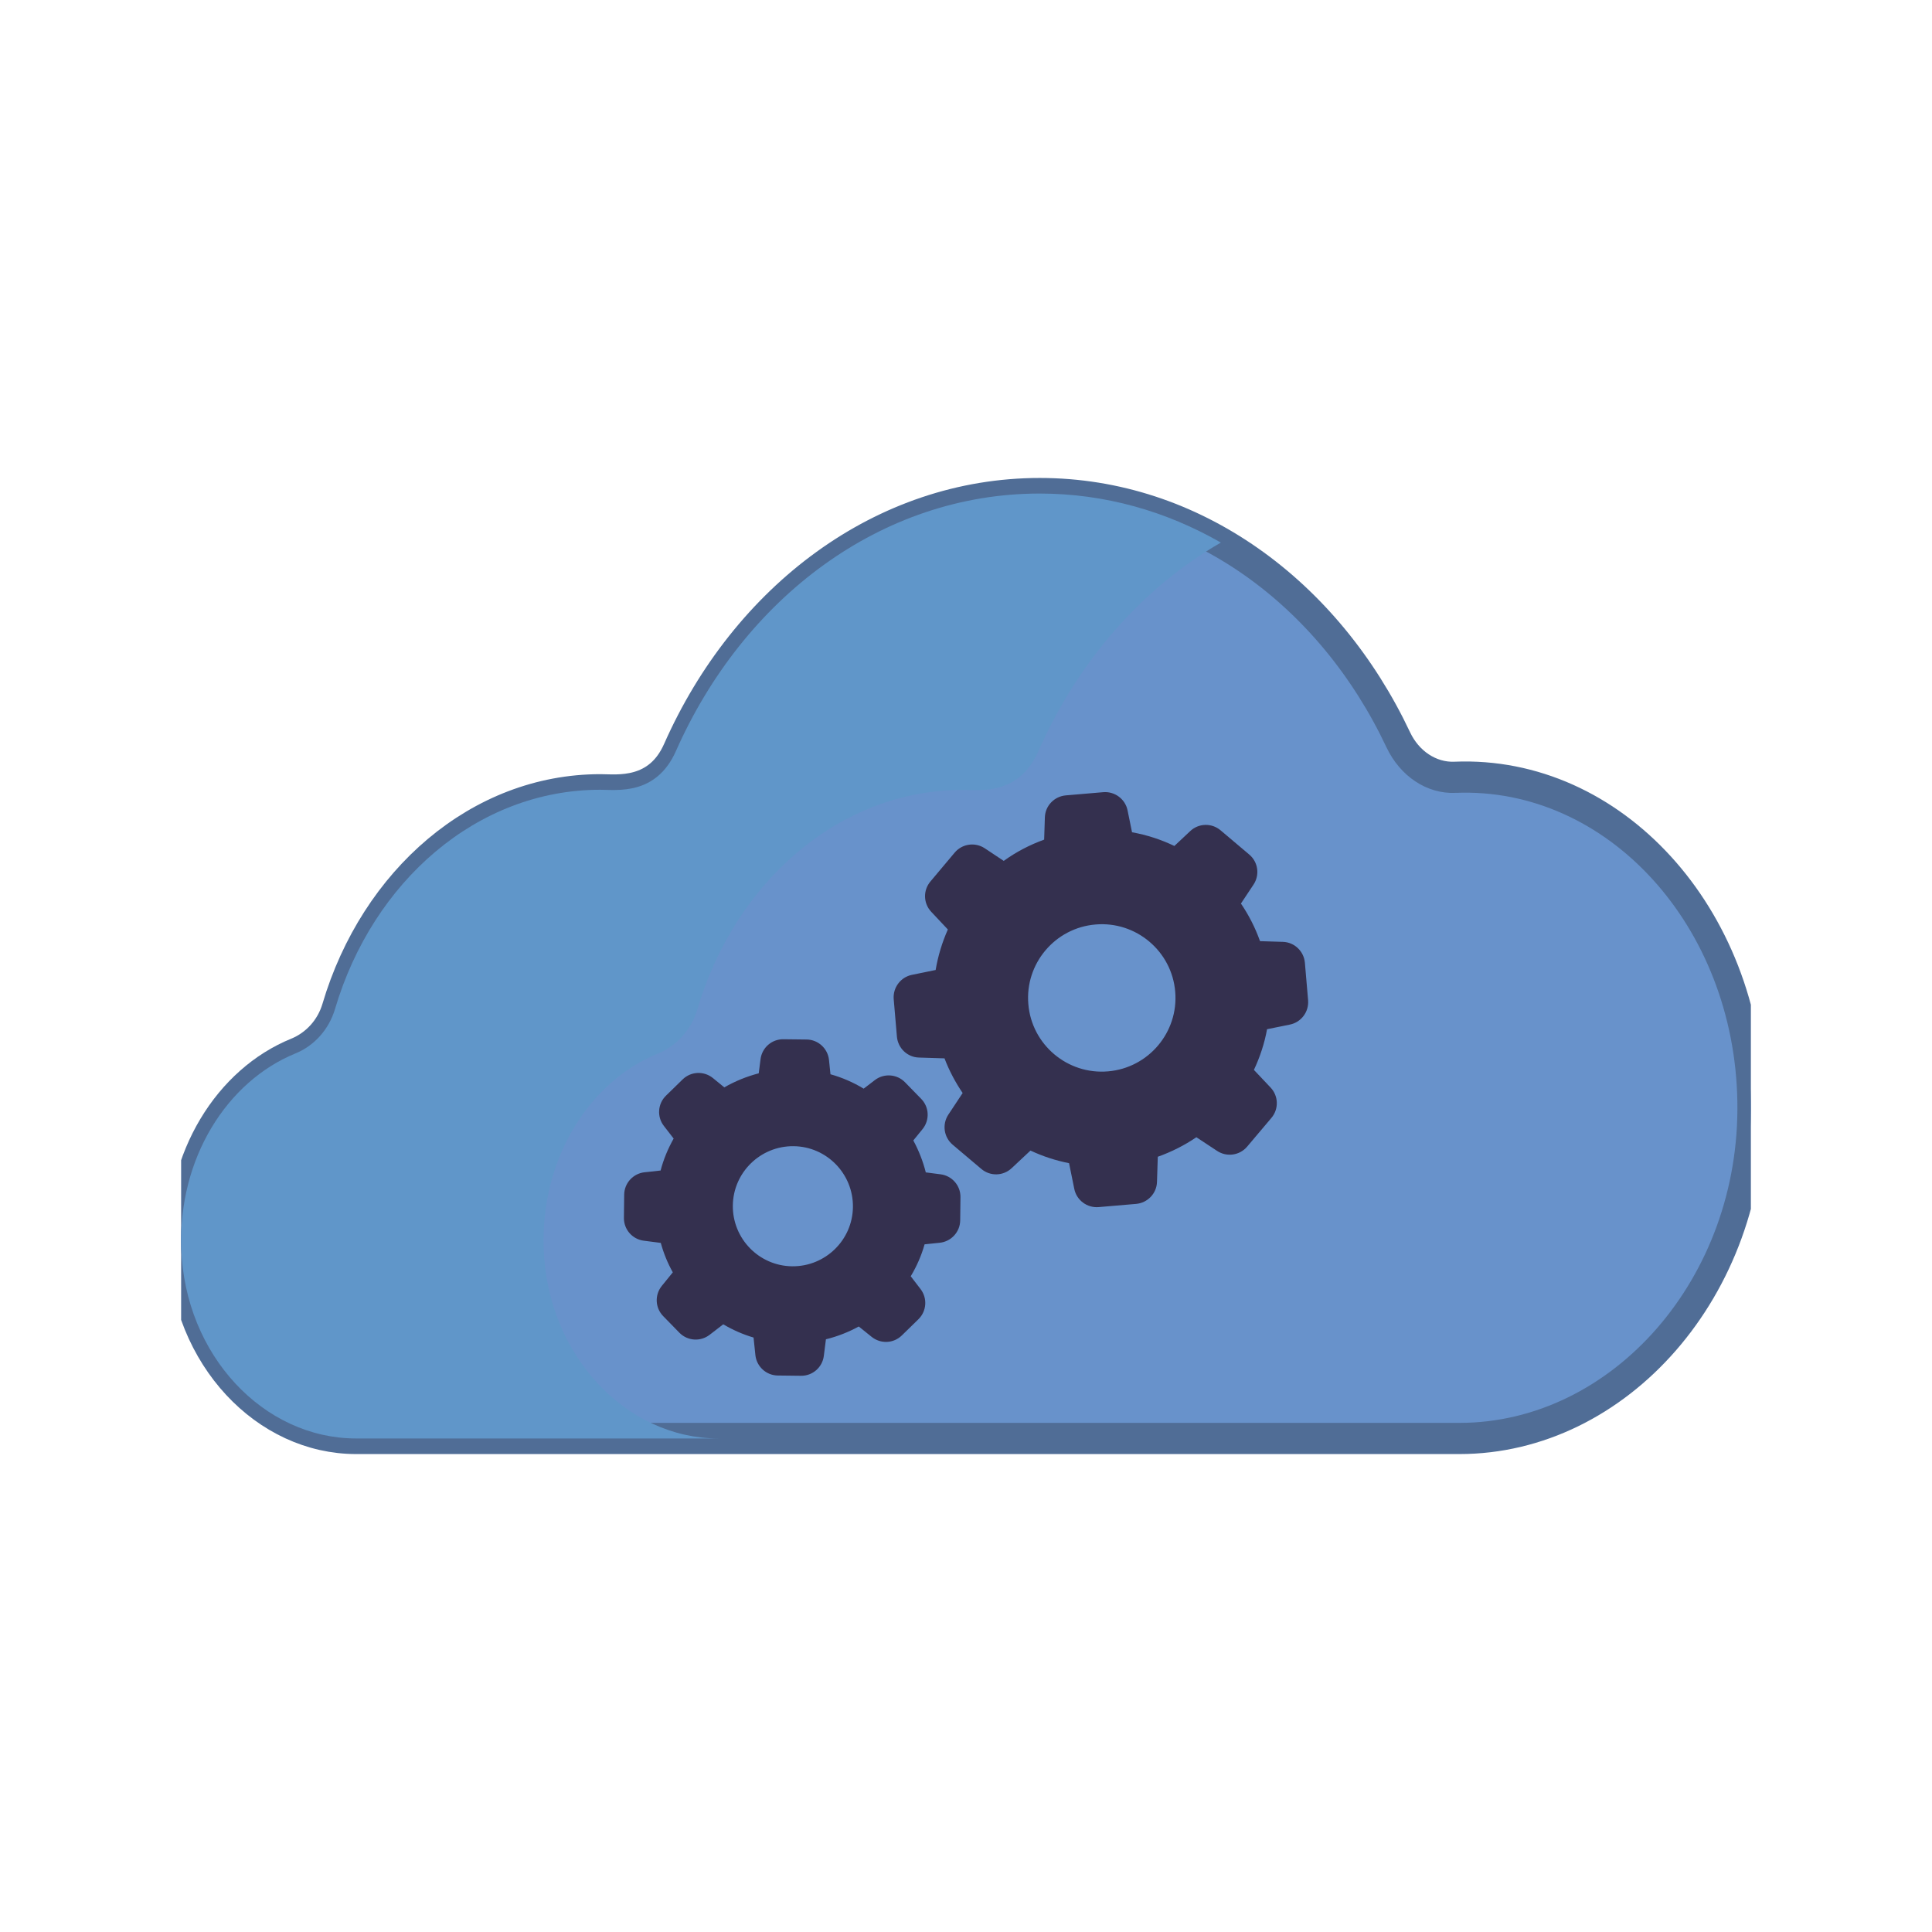
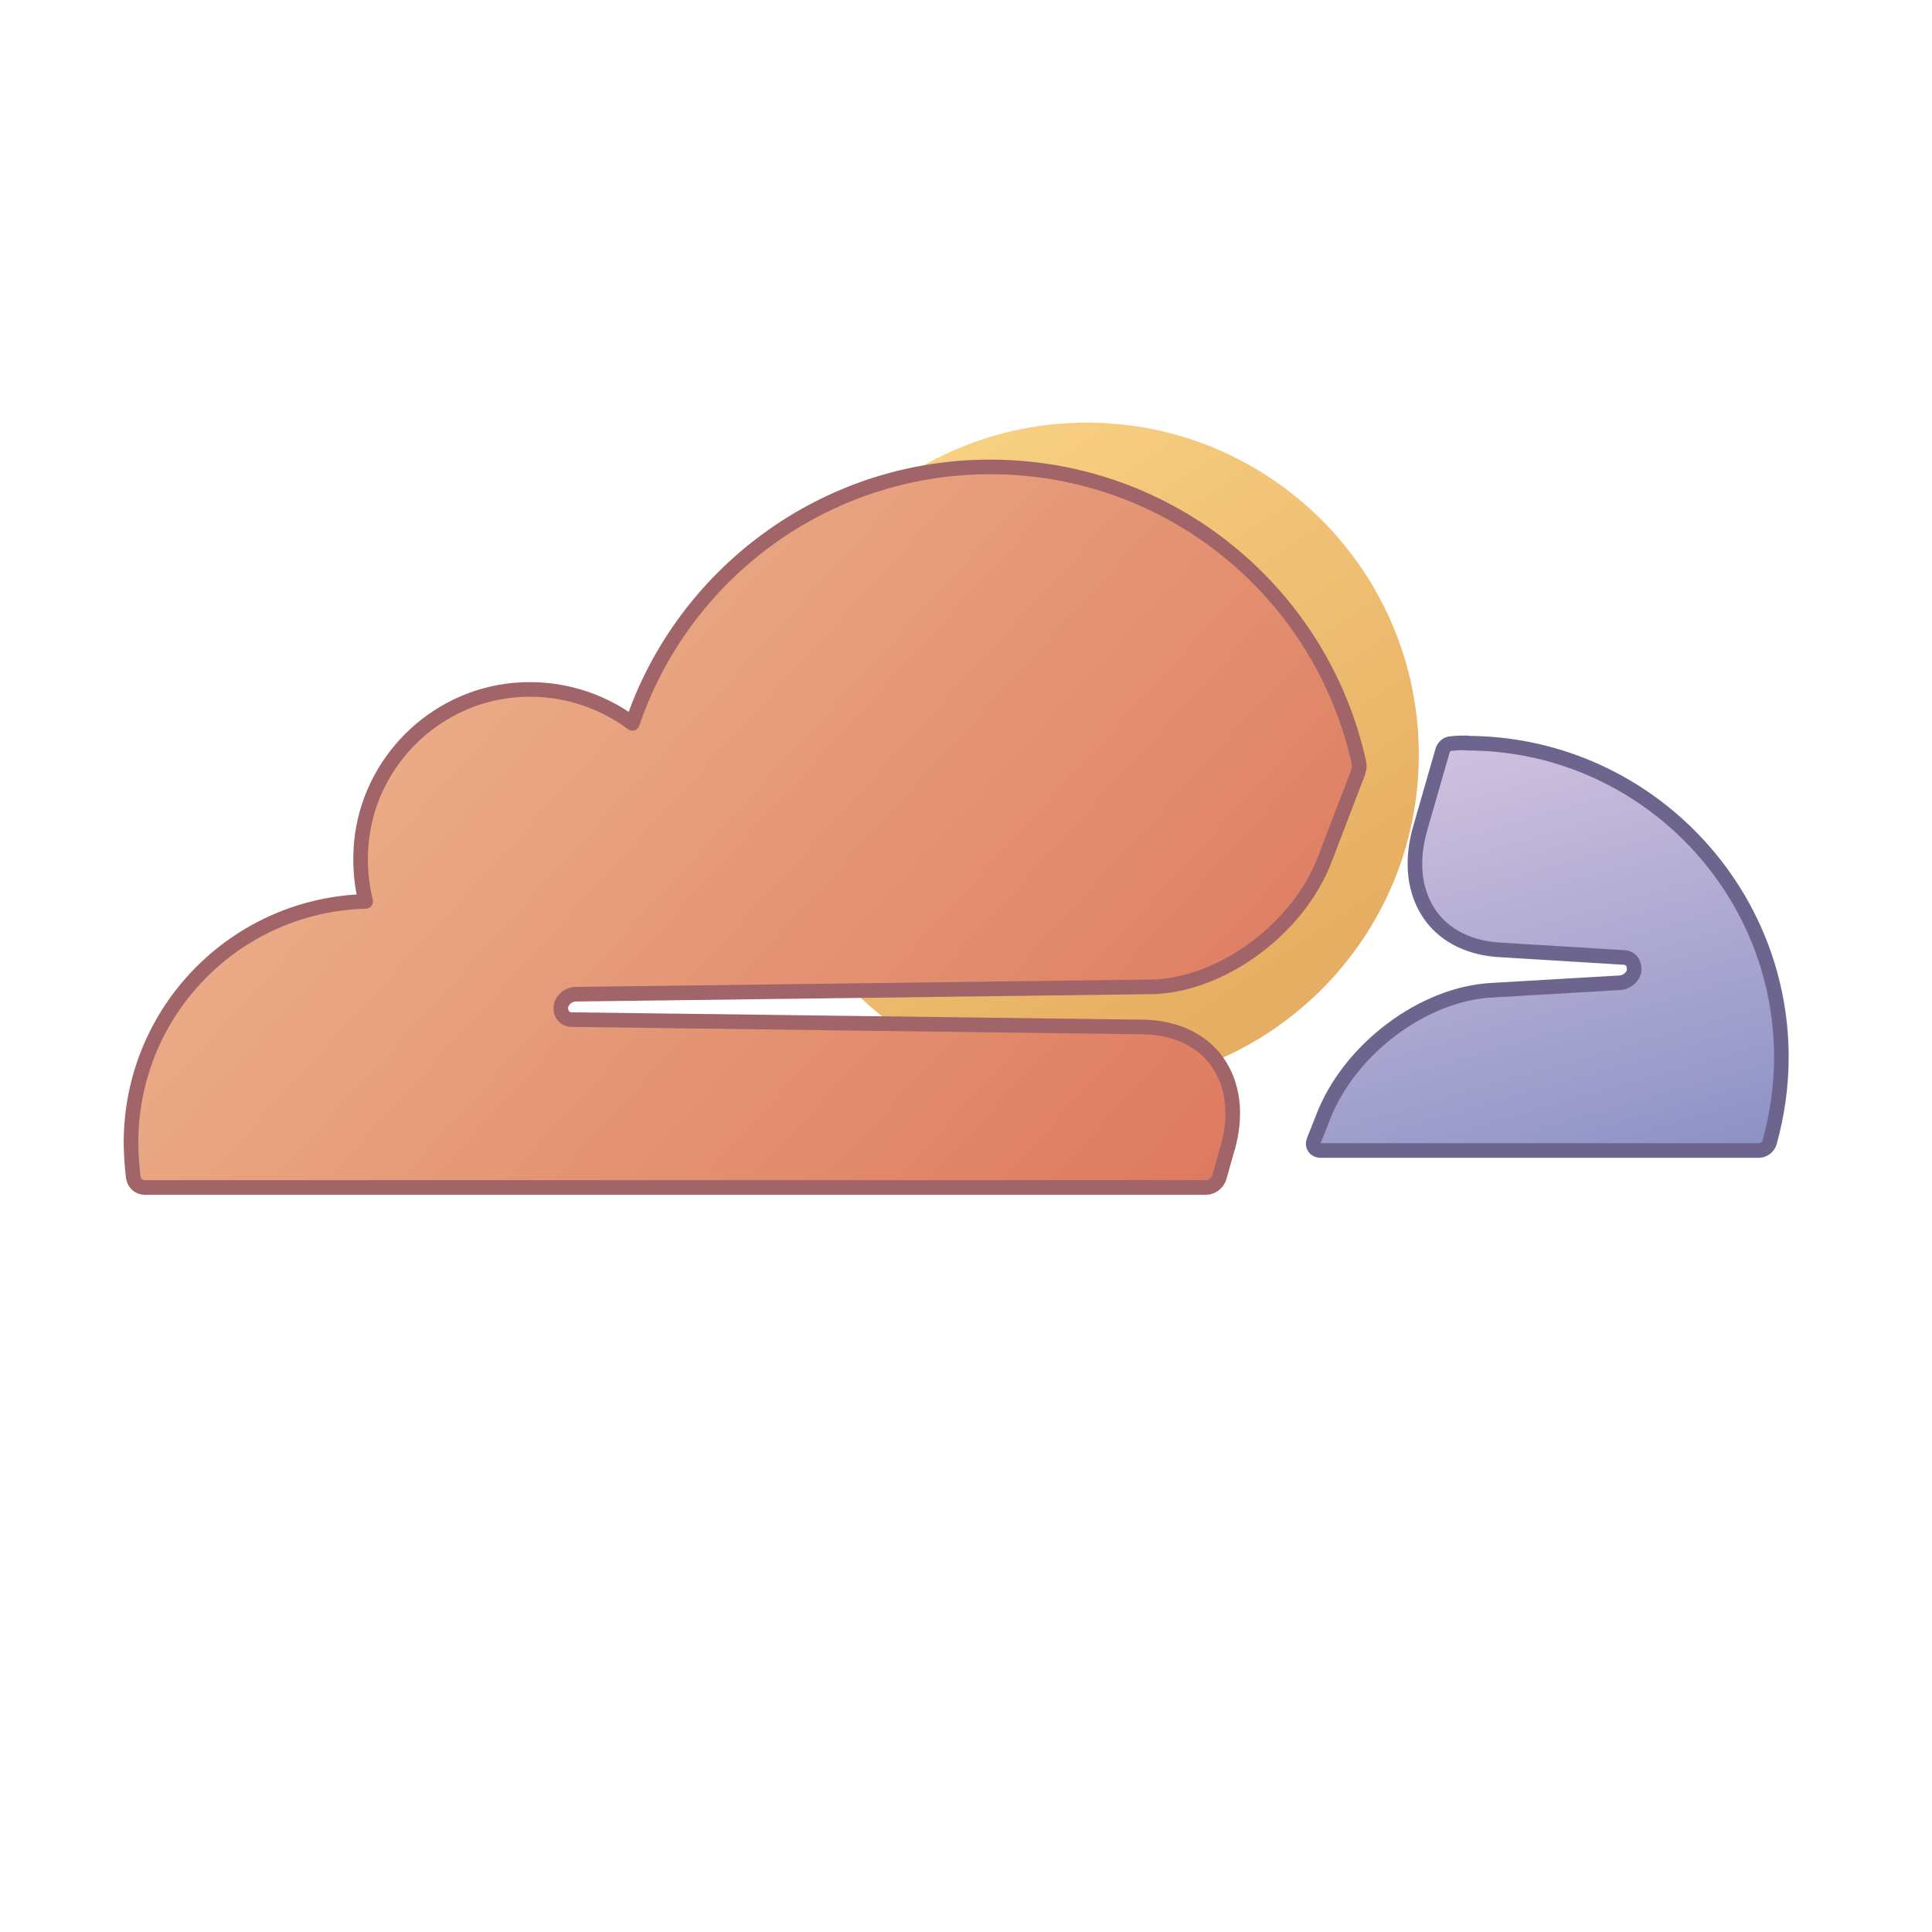
<svg xmlns="http://www.w3.org/2000/svg" width="64" height="64" viewBox="0 0 64 64" data-material="authored">
  <defs>
-     <linearGradient id="cloud" gradientUnits="userSpaceOnUse" x1="12" y1="10" x2="48" y2="54">
-       <stop stop-color="#a8d0e4" />
-       <stop offset="1" stop-color="#6892cb" />
+     <linearGradient id="sun" gradientUnits="userSpaceOnUse" x1="30" y1="15" x2="42" y2="33">
+       <stop stop-color="#f8d183" />
+       <stop offset="1" stop-color="#e6ae62" />
+     </linearGradient>
+     <linearGradient id="cloud" gradientUnits="userSpaceOnUse" x1="4" y1="7" x2="16" y2="18">
+       <stop stop-color="#edb48d" />
+       <stop offset="1" stop-color="#dd795f" />
+     </linearGradient>
+     <linearGradient id="small-cloud" gradientUnits="userSpaceOnUse" x1="20" y1="11" x2="22" y2="18">
+       <stop stop-color="#d0c1df" />
+       <stop offset="1" stop-color="#8b91c5" />
    </linearGradient>
  </defs>
  <g stroke-linecap="round" stroke-linejoin="round">
-     <svg x="6" y="15" width="52" height="34" viewBox="0.02 101.91 511.96 308.18">
-       <g id="layer1" transform="translate(0 -796.362)">
-         <g id="g4177" transform="matrix(.51436 0 0 .59496 -334.607 650.439)">
-           <g id="g4263" transform="translate(-111.499 393.651)scale(.94955)">
-             <g id="g4342" transform="translate(736.246 -345.972)">
-               <path id="path4285" d="M1114.5 721c-2-106.5-91.1-190.9-197.6-187.1-15.6.6-30.3-7.9-37.8-21.6-46.2-84.8-136.1-142.2-239.4-142.2-106 0-197.8 60.5-242.9 148.7-13.2 25.7-39.4 22.3-50.5 22.3-82.2 0-151.9 52.9-177.1 126.5-4.2 12.2-14.2 21.4-26.4 25.7-46 16.2-78.4 60.7-76.4 112.5 2.4 61.8 55 109.8 116.8 109.8h736.7c107 0 196.7-87.6 194.6-194.6" fill="url(#cloud)" stroke="#506d96" stroke-width="18" />
-               <path id="path4287" d="M308.4 805.8c-2-51.8 30.5-96.3 76.3-112.4 12.2-4.3 22.2-13.5 26.4-25.7 25.2-73.6 95-126.5 177.1-126.5 11.2 0 37.4 3.4 50.5-22.3 26.6-52.1 69.5-94.4 121.9-120.5-36.5-18.1-77.5-28.3-121-28.3-106 0-197.8 60.5-242.9 148.7-13.2 25.7-39.4 22.3-50.5 22.3-82.2 0-151.9 52.9-177.1 126.5-4.2 12.2-14.2 21.4-26.4 25.7-45.9 16.2-78.3 60.7-76.3 112.5 2.4 61.8 55 109.8 116.8 109.8h242c-61.8 0-114.4-48-116.8-109.8" fill="#6096c9" />
-             </g>
-           </g>
-         </g>
-         <g id="g4241" transform="translate(47.012 854.837)scale(.14534)">
-           <g id="g4197">
-             <path id="path4201" d="m2073.6 1109-64.5-54.5c-19.9-16.8-49.1-16-68 1.8l-35.6 33.4c-30.1-14.5-62-24.8-95-30.7l-10-49.1c-5.1-25.4-28.7-43-54.5-40.9l-84.2 7.2c-25.8 2.3-46.1 23.3-46.9 49.3l-1.6 50c-32.4 11.7-62.9 27.6-90.7 47.7l-42.6-28.3c-21.7-14.3-50.6-10.2-67.4 9.6l-54.5 64.9c-16.8 19.9-16 49.1 1.8 68l37.3 39.7c-12.9 29.1-22.1 59.6-27.4 90.9l-53.2 10.9c-25.4 5.1-43 28.7-40.9 54.5l7.2 84.2c2.3 25.8 23.3 46.1 49.3 46.9l57.5 1.8c10.4 27.4 24.2 53.4 40.7 77.8l-32.1 48.5c-14.3 21.7-10.2 50.6 9.6 67.4l64.5 54.5c19.9 16.8 49.1 16 68-1.8l42.2-39.5c27.6 12.9 56.7 22.5 86.6 28.3l11.7 57.7c5.1 25.4 28.7 43 54.5 40.9l84.2-7.2c25.8-2.3 46.1-23.3 46.9-49.3l1.8-56.5c30.7-10.9 59.8-25.6 86.6-43.8l46.5 30.7c21.7 14.3 50.6 10.2 67.4-9.6l54.5-64.5c16.8-19.9 16-49.1-1.8-68l-37.5-39.7c13.7-29.1 23.8-59.8 29.5-91.3l51.2-10.4c25.4-5.1 43-28.7 40.9-54.5l-7.2-84.2c-2.3-25.8-23.3-46.1-49.3-46.9l-51.4-1.6c-10.6-29.9-25-58.1-42.8-84.4l28-42.2c14.7-21.8 10.6-50.9-9.3-67.7m-317.1 486.5c-90.9 7.8-171.2-60-178.7-150.9-7.8-90.9 60-171.2 150.9-178.7 90.9-7.8 171.2 60 178.7 150.9 7.7 90.9-60 171.1-150.9 178.7" fill="#34304f" />
-             <path id="path4203" d="M716.8 1821.9c-25.8 2.7-45.7 24.4-45.9 50.4l-.6 51.8c-.4 26 18.8 48.1 44.6 51.4l38.1 4.9c6.3 23.1 15.4 45.3 27 66.1l-24.6 30.3c-16.4 20.3-15.2 49.3 3.1 68l36.2 37.1c18.2 18.6 47.3 20.7 68 4.7l30.5-23.5c21.5 12.7 44.2 22.7 68 29.7l4.1 39.3c2.7 25.8 24.4 45.7 50.4 45.9l51.8.6c26 .4 48.1-18.8 51.4-44.6l4.7-37.3c25.8-6.3 50.4-16 73.7-28.7l28.7 23.1c20.3 16.4 49.3 15.2 68-3.1l37.1-36.2c18.6-18.2 20.7-47.3 4.7-68l-21.9-28.5c13.5-22.5 24-46.5 31.1-71.7l34-3.5c25.8-2.7 45.7-24.4 45.9-50.4l.6-51.8c.4-26-18.8-48.1-44.6-51.4l-33.2-4.3c-6.3-25-15.8-49.1-28-71.7l20.7-25.4c16.4-20.3 15.2-49.3-3.1-68l-36.2-37.1a51.15 51.15 0 0 0-68-4.7l-24.8 19c-23.3-14.1-48.3-25-74.5-32.3l-3.3-32.1c-2.7-25.8-24.4-45.7-50.4-45.9l-51.8-.6c-26-.4-48.1 18.8-51.4 44.6l-4.1 31.9c-27 7-53 17.6-77.2 31.5l-25.6-20.9c-20.3-16.4-49.3-15.1-68 3.1l-37.3 36.4a51.15 51.15 0 0 0-4.7 68l21.9 28.3c-12.7 22.5-22.7 46.5-29.3 71.7 0 .3-35.8 3.9-35.8 3.9m334.3-58.5c74.3.8 133.9 62 133.1 136.4-.8 74.3-62 133.9-136.4 133.1-74.3-.8-133.9-62-133.1-136.4.9-74.4 62.1-133.9 136.4-133.1" fill="#34304f" />
-           </g>
-         </g>
-       </g>
-     </svg>
+     <circle cx="36" cy="25" r="11" fill="url(#sun)" />
+     <g transform="translate(5 1) scale(2.2)">
+       <path d="M16.509 16.845c.147-.507.091-.971-.155-1.315-.225-.316-.605-.499-1.062-.52l-8.659-.112a.156.156 0 0 1-.133-.071c-.028-.042-.035-.099-.021-.155.028-.084.112-.148.204-.156l8.736-.112c1.035-.049 2.16-.887 2.554-1.914l.499-1.301c.021-.056.029-.113.015-.168-.562-2.546-2.835-4.445-5.55-4.445-2.504 0-4.628 1.618-5.388 3.861-.493-.366-1.119-.562-1.794-.499-1.203.119-2.167 1.083-2.286 2.286-.028.31-.007.613.064.894C1.568 13.171 0 14.775 0 16.752c0 .175.014.351.035.527.014.083.084.147.169.147h15.981c.091 0 .176-.065.203-.155l.12-.427z" transform="translate(-.3 0)" fill="url(#cloud)" stroke="#a06469" stroke-width=".22" />
+       <path d="M19.266 11.281c-.077 0-.161 0-.238.011-.057 0-.105.042-.127.098l-.338 1.174c-.147.507-.092.971.154 1.316.226.316.606.498 1.062.519l1.844.113c.056 0 .105.026.133.07.028.043.035.107.021.156-.028.084-.113.148-.204.155l-1.921.112c-1.041.049-2.158.887-2.553 1.914l-.141.358c-.028.071.021.142.099.142h6.598c.077 0 .147-.049.169-.126.112-.408.176-.837.176-1.28 0-2.603-2.125-4.727-4.734-4.727" transform="translate(.55 -.55)" fill="url(#small-cloud)" stroke="#6d658e" stroke-width=".22" />
+     </g>
  </g>
</svg>
